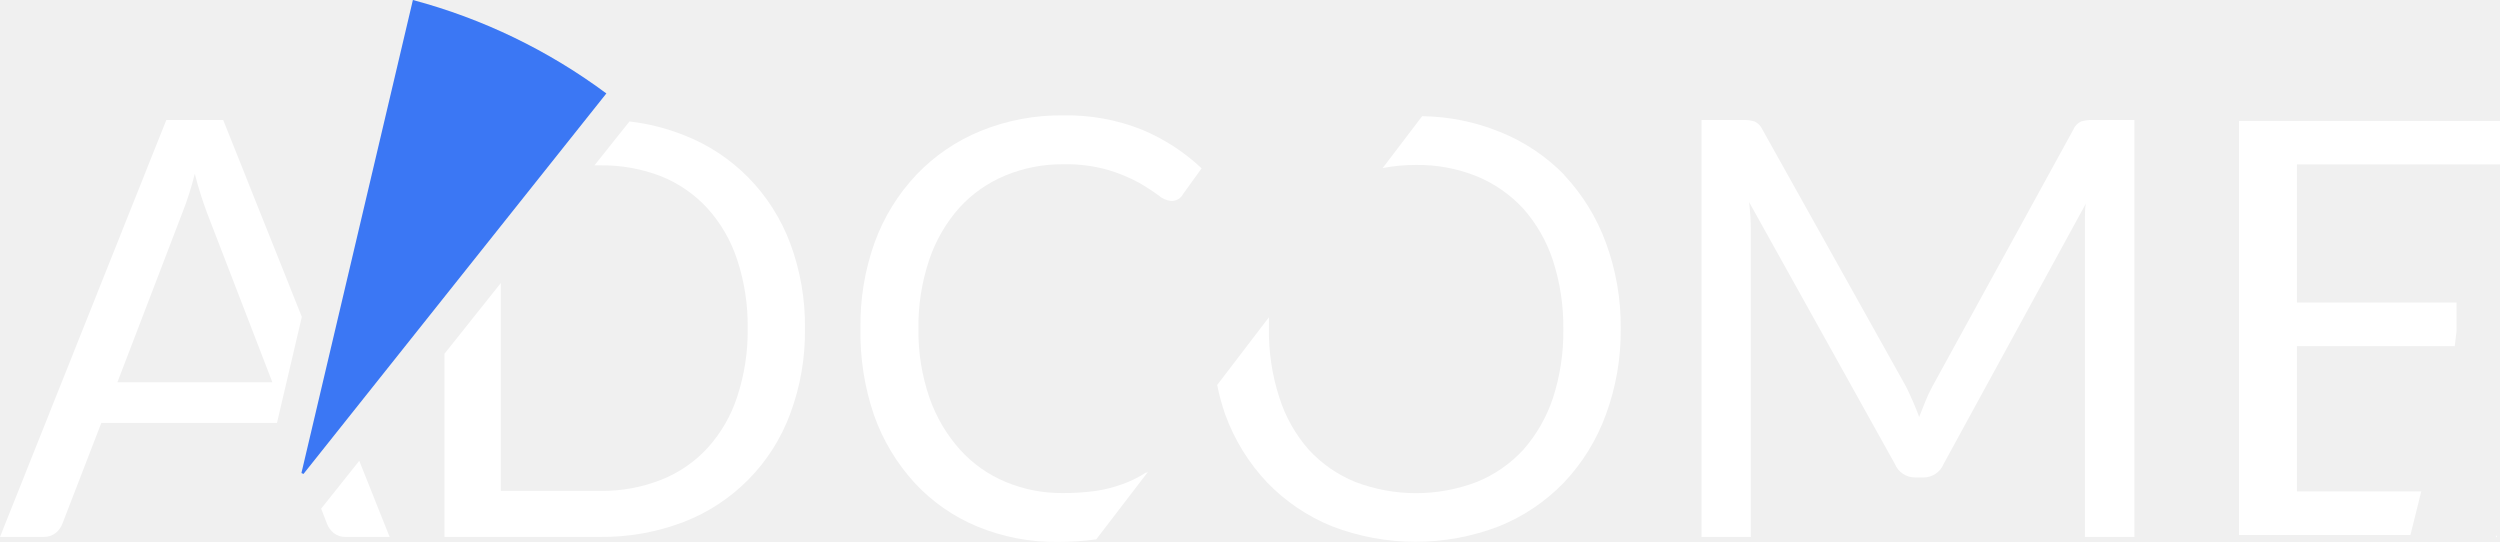
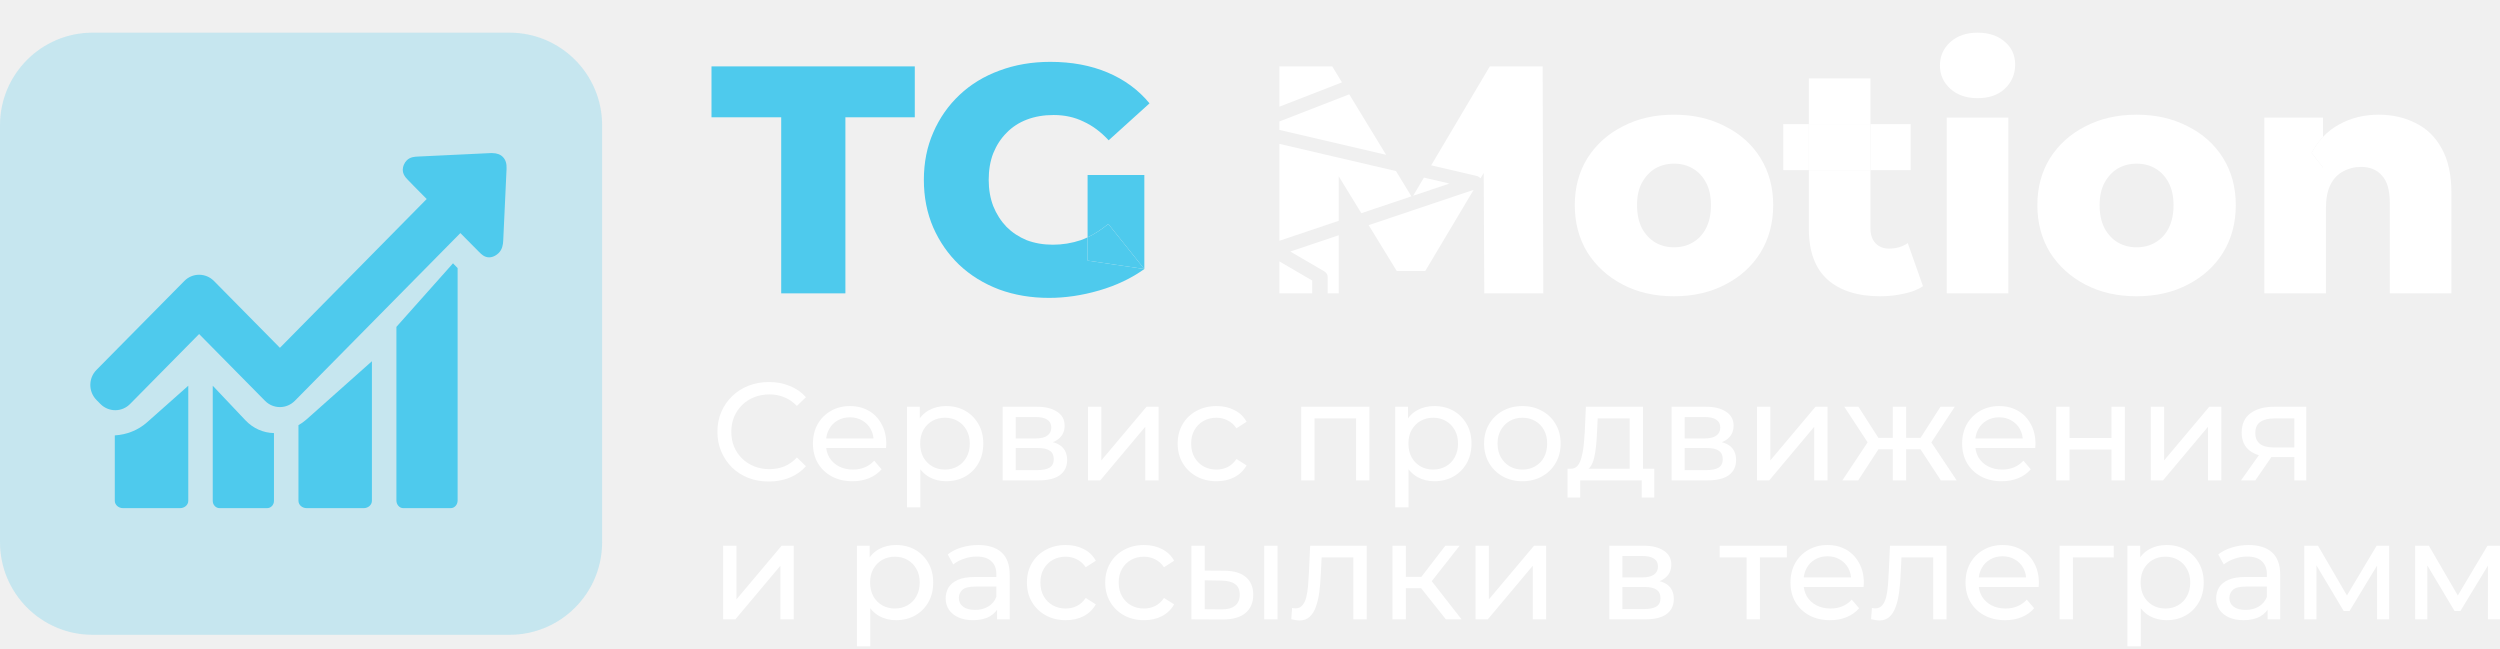
- <svg xmlns="http://www.w3.org/2000/svg" width="180" height="39" viewBox="0 0 180 39" fill="none">
-   <g clip-path="url(#clip0_190_1443)">
-     <path d="M153.677 8.638V38.659H150.117V16.604C150.117 16.312 150.117 16 150.117 15.629C150.117 15.259 150.117 14.956 150.185 14.654L139.942 33.403C139.823 33.695 139.619 33.944 139.357 34.117C139.095 34.291 138.787 34.382 138.473 34.378H137.889C137.577 34.38 137.271 34.288 137.011 34.115C136.751 33.941 136.548 33.693 136.43 33.403L125.934 14.547C126.016 15.23 126.059 15.916 126.06 16.604V38.659H122.51V8.638H125.496C125.779 8.629 126.061 8.665 126.333 8.746C126.583 8.869 126.782 9.076 126.897 9.331L137.247 27.856C137.412 28.197 137.578 28.548 137.733 28.909C137.889 29.269 138.045 29.64 138.181 30.02C138.327 29.64 138.473 29.269 138.628 28.899C138.772 28.535 138.938 28.18 139.125 27.836L149.28 9.331C149.386 9.073 149.584 8.865 149.835 8.746C150.109 8.666 150.395 8.63 150.681 8.638H153.677Z" fill="white" />
-     <path d="M165.38 35.383V24.921H176.742L176.869 23.858V21.782H165.38V11.836H180.001V8.707H161.207V38.522H173.551L174.33 35.383H165.38Z" fill="white" />
-     <path d="M179.777 38.669V38.542L179.689 38.669H179.777Z" fill="white" />
-     <path d="M112.646 12.607C111.322 11.25 109.728 10.187 107.967 9.487C106.195 8.77 104.305 8.39 102.394 8.365L99.553 12.1C100.342 11.948 101.143 11.873 101.946 11.876C103.448 11.854 104.939 12.133 106.333 12.694C107.604 13.218 108.746 14.013 109.68 15.025C110.635 16.108 111.36 17.375 111.81 18.749C112.329 20.351 112.582 22.028 112.559 23.712C112.582 25.393 112.329 27.066 111.81 28.665C111.356 30.034 110.632 31.298 109.68 32.38C108.748 33.391 107.606 34.184 106.333 34.7C103.514 35.777 100.398 35.777 97.578 34.7C96.306 34.184 95.163 33.391 94.232 32.38C93.27 31.288 92.548 30.006 92.111 28.616C91.592 27.018 91.339 25.344 91.362 23.663C91.362 23.381 91.362 23.117 91.362 22.844L87.637 27.719C87.78 28.444 87.975 29.158 88.22 29.855C88.88 31.668 89.903 33.327 91.226 34.73C92.545 36.099 94.136 37.175 95.895 37.889C99.771 39.384 104.063 39.384 107.938 37.889C109.702 37.177 111.297 36.101 112.617 34.73C113.941 33.327 114.963 31.668 115.623 29.855C116.353 27.873 116.715 25.775 116.693 23.663C116.715 21.551 116.353 19.453 115.623 17.472C114.959 15.661 113.937 14.002 112.617 12.597" fill="white" />
-     <path d="M82.548 33.998C82.019 34.346 81.451 34.631 80.855 34.846C80.225 35.078 79.573 35.245 78.91 35.344C78.11 35.455 77.304 35.507 76.497 35.5C75.096 35.513 73.706 35.241 72.412 34.7C71.162 34.183 70.042 33.394 69.133 32.389C68.162 31.31 67.415 30.047 66.935 28.675C66.375 27.064 66.102 25.368 66.128 23.663C66.104 21.977 66.367 20.298 66.906 18.701C67.368 17.323 68.103 16.053 69.065 14.966C69.986 13.954 71.119 13.158 72.382 12.636C73.703 12.091 75.118 11.815 76.546 11.827C77.64 11.802 78.732 11.94 79.785 12.236C80.547 12.463 81.284 12.767 81.984 13.143C82.473 13.423 82.947 13.729 83.404 14.059C83.658 14.289 83.978 14.432 84.318 14.469C84.506 14.476 84.692 14.429 84.853 14.332C84.988 14.244 85.098 14.123 85.174 13.982L86.517 12.119C85.26 10.937 83.8 9.992 82.207 9.331C80.413 8.619 78.495 8.271 76.565 8.307C74.526 8.28 72.502 8.661 70.612 9.428C68.865 10.139 67.287 11.213 65.982 12.578C64.658 13.98 63.635 15.639 62.976 17.453C62.263 19.444 61.917 21.548 61.954 23.663C61.914 25.778 62.244 27.883 62.927 29.884C63.563 31.689 64.556 33.347 65.846 34.759C67.101 36.117 68.634 37.188 70.34 37.898C72.189 38.665 74.175 39.047 76.176 39.02C77.097 39.02 78.017 38.958 78.929 38.834L82.665 33.959L82.519 34.057" fill="white" />
-     <path opacity="0.99" d="M43.658 6.728C39.48 3.625 34.753 1.342 29.728 0L21.703 34.057L21.849 34.125L43.658 6.728Z" fill="#3976F4" />
-     <path d="M56.897 17.521C56.233 15.748 55.206 14.133 53.881 12.782C52.56 11.441 50.968 10.397 49.212 9.721C47.963 9.227 46.655 8.9 45.321 8.746L42.802 11.905H43.21C44.713 11.884 46.205 12.152 47.607 12.695C48.877 13.206 50.017 13.995 50.944 15.005C51.903 16.071 52.629 17.326 53.074 18.691C53.602 20.284 53.858 21.955 53.833 23.634C53.858 25.313 53.602 26.984 53.074 28.577C52.632 29.94 51.905 31.193 50.944 32.253C50.019 33.261 48.878 34.044 47.607 34.544C46.207 35.095 44.714 35.366 43.21 35.344H36.06V20.378L32.004 25.467V38.659H43.181C45.241 38.683 47.287 38.32 49.212 37.586C50.973 36.909 52.57 35.863 53.895 34.518C55.22 33.173 56.244 31.56 56.897 29.786C57.628 27.826 57.987 25.746 57.957 23.654C57.985 21.561 57.626 19.482 56.897 17.521Z" fill="white" />
-     <path d="M21.732 22.815L16.07 8.638H11.975L0 38.659H3.132C3.453 38.669 3.766 38.565 4.018 38.366C4.233 38.192 4.398 37.963 4.494 37.703L7.296 30.449H19.942L21.732 22.815ZM13.123 15.337C13.487 14.415 13.789 13.471 14.027 12.509C14.163 13.055 14.309 13.562 14.465 14.05C14.621 14.537 14.767 14.947 14.903 15.317L19.611 27.524H8.453L13.123 15.337Z" fill="white" />
-     <path d="M23.123 36.621L23.541 37.703C23.642 37.971 23.814 38.207 24.037 38.386C24.288 38.578 24.598 38.675 24.913 38.659H28.055L25.866 33.179L23.123 36.621Z" fill="white" />
-   </g>
-   <defs>
-     <clipPath id="clip0_190_1443">
-       <rect width="180" height="39" fill="white" />
-     </clipPath>
-   </defs>
+ <svg xmlns="http://www.w3.org/2000/svg" width="162" height="42" viewBox="0 0 162 42" fill="none">
+   <rect y="2.117" width="39.018" height="39.018" rx="6" fill="#4ECAED" fill-opacity="0.26" />
+   <path d="M7.439 28.214V32.455C7.439 32.713 7.676 32.928 7.972 32.928H11.667C11.957 32.928 12.2 32.719 12.2 32.455V24.995L9.517 27.376C8.947 27.876 8.221 28.166 7.439 28.214Z" fill="#4ECAED" />
+   <path d="M13.786 24.995V32.459C13.786 32.715 13.983 32.928 14.23 32.928H17.309C17.551 32.928 17.753 32.72 17.753 32.459V28.064C17.052 28.049 16.395 27.755 15.901 27.232L13.786 24.995Z" fill="#4ECAED" />
+   <path d="M19.34 27.551V32.454C19.34 32.713 19.576 32.928 19.873 32.928H23.567C23.858 32.928 24.1 32.718 24.1 32.454V23.408L19.867 27.174C19.703 27.319 19.528 27.443 19.34 27.551Z" fill="#4ECAED" />
+   <path d="M29.356 17.061L25.687 21.182V32.429C25.687 32.701 25.884 32.928 26.131 32.928H29.209C29.452 32.928 29.654 32.707 29.654 32.429V17.372C29.553 17.276 29.477 17.191 29.422 17.134L29.356 17.061Z" fill="#4ECAED" />
+   <path d="M32.597 10.184C32.437 10.01 32.193 9.92 31.883 9.92C31.855 9.92 31.822 9.92 31.794 9.92C30.22 9.993 28.652 10.072 27.078 10.145C26.867 10.156 26.579 10.168 26.352 10.398C26.28 10.471 26.224 10.555 26.18 10.656C25.947 11.167 26.274 11.498 26.429 11.655L26.823 12.06C27.094 12.341 27.372 12.621 27.649 12.896L18.139 22.538L13.866 18.209C13.611 17.95 13.268 17.804 12.902 17.804C12.536 17.804 12.198 17.95 11.943 18.209L6.252 23.97C5.72 24.509 5.72 25.379 6.252 25.919L6.507 26.177C6.761 26.435 7.105 26.581 7.471 26.581C7.837 26.581 8.175 26.435 8.43 26.177L12.902 21.645L17.175 25.975C17.43 26.233 17.773 26.379 18.139 26.379C18.505 26.379 18.843 26.233 19.103 25.975L29.832 15.103L31.046 16.328C31.19 16.474 31.389 16.676 31.694 16.676C31.822 16.676 31.949 16.642 32.082 16.569C32.171 16.518 32.248 16.462 32.315 16.395C32.553 16.153 32.597 15.845 32.608 15.603C32.653 14.57 32.703 13.537 32.753 12.498L32.825 10.942C32.841 10.617 32.769 10.364 32.597 10.184Z" fill="#4ECAED" />
+   <path d="M50.622 19.009V7.6H46.105V4.302H59.278V7.6H54.782V19.009H50.622Z" fill="#4ECAED" />
+   <path d="M108.475 19.198C107.228 19.198 106.122 18.946 105.155 18.441C104.189 17.937 103.425 17.244 102.865 16.361C102.319 15.465 102.046 14.443 102.046 13.294C102.046 12.146 102.319 11.13 102.865 10.248C103.425 9.365 104.189 8.679 105.155 8.189C106.122 7.684 107.228 7.432 108.475 7.432C109.721 7.432 110.828 7.684 111.794 8.189C112.775 8.679 113.538 9.365 114.084 10.248C114.63 11.13 114.903 12.146 114.903 13.294C114.903 14.443 114.63 15.465 114.084 16.361C113.538 17.244 112.775 17.937 111.794 18.441C110.828 18.946 109.721 19.198 108.475 19.198ZM108.475 16.025C108.937 16.025 109.343 15.92 109.693 15.71C110.057 15.5 110.344 15.192 110.555 14.786C110.765 14.366 110.87 13.868 110.87 13.294C110.87 12.72 110.765 12.236 110.555 11.844C110.344 11.438 110.057 11.13 109.693 10.92C109.343 10.71 108.937 10.605 108.475 10.605C108.026 10.605 107.62 10.71 107.256 10.92C106.906 11.13 106.619 11.438 106.395 11.844C106.185 12.236 106.08 12.72 106.08 13.294C106.08 13.868 106.185 14.366 106.395 14.786C106.619 15.192 106.906 15.5 107.256 15.71C107.62 15.92 108.026 16.025 108.475 16.025Z" fill="white" />
+   <path d="M126.149 19.009V7.621H130.141V19.009H126.149ZM128.145 6.361C127.417 6.361 126.829 6.158 126.381 5.752C125.932 5.345 125.708 4.841 125.708 4.239C125.708 3.637 125.932 3.132 126.381 2.726C126.829 2.32 127.417 2.117 128.145 2.117C128.874 2.117 129.462 2.313 129.91 2.705C130.358 3.083 130.582 3.574 130.582 4.176C130.582 4.806 130.358 5.331 129.91 5.752C129.476 6.158 128.888 6.361 128.145 6.361Z" fill="white" />
+   <path d="M138.45 19.198C137.203 19.198 136.097 18.946 135.131 18.441C134.164 17.937 133.401 17.244 132.841 16.361C132.294 15.465 132.021 14.443 132.021 13.294C132.021 12.146 132.294 11.13 132.841 10.248C133.401 9.365 134.164 8.679 135.131 8.189C136.097 7.684 137.203 7.432 138.45 7.432C139.697 7.432 140.803 7.684 141.77 8.189C142.75 8.679 143.513 9.365 144.06 10.248C144.606 11.13 144.879 12.146 144.879 13.294C144.879 14.443 144.606 15.465 144.06 16.361C143.513 17.244 142.75 17.937 141.77 18.441C140.803 18.946 139.697 19.198 138.45 19.198ZM138.45 16.025C138.912 16.025 139.318 15.92 139.669 15.71C140.033 15.5 140.32 15.192 140.53 14.786C140.74 14.366 140.845 13.868 140.845 13.294C140.845 12.72 140.74 12.236 140.53 11.844C140.32 11.438 140.033 11.13 139.669 10.92C139.318 10.71 138.912 10.605 138.45 10.605C138.002 10.605 137.596 10.71 137.231 10.92C136.881 11.13 136.594 11.438 136.37 11.844C136.16 12.236 136.055 12.72 136.055 13.294C136.055 13.868 136.16 14.366 136.37 14.786C136.594 15.192 136.881 15.5 137.231 15.71C137.596 15.92 138.002 16.025 138.45 16.025Z" fill="white" />
+   <path fill-rule="evenodd" clip-rule="evenodd" d="M86.749 19.009H86.033V17.946C86.033 17.799 85.95 17.663 85.81 17.581L83.613 16.3L86.749 15.245V19.009ZM82.904 15.601L86.749 14.307V11.424L88.214 13.814L91.458 12.722L90.462 11.087L86.749 10.22L86.325 10.122L82.904 9.323V15.601ZM87.431 6.112L89.819 10.031L82.904 8.417V7.872L87.431 6.112ZM91.574 12.683L93.919 11.894L92.269 11.509L91.574 12.683ZM88.69 14.591L90.88 13.854L91.932 13.5L95.491 12.303L92.358 17.559H90.509L88.69 14.591ZM82.904 19.009V16.939L85.032 18.18V19.009H82.904ZM96.145 11.206L95.937 11.555C95.871 11.478 95.777 11.421 95.666 11.395L92.741 10.713L96.539 4.302H99.964L100.006 19.009H96.182L96.145 11.206ZM86.959 5.337L82.904 6.913V4.302H86.329L86.959 5.337Z" fill="white" />
+   <path fill-rule="evenodd" clip-rule="evenodd" d="M64.74 18.756C65.735 19.121 66.813 19.303 67.976 19.303C69.04 19.303 70.126 19.142 71.232 18.82C72.339 18.497 73.312 18.035 74.153 17.433V11.34H70.476V15.38C70.328 15.45 70.181 15.511 70.035 15.563C69.446 15.759 68.844 15.857 68.228 15.857C67.612 15.857 67.044 15.759 66.526 15.563C66.022 15.353 65.588 15.066 65.223 14.702C64.859 14.323 64.572 13.875 64.362 13.357C64.166 12.839 64.068 12.271 64.068 11.655C64.068 11.011 64.166 10.437 64.362 9.932C64.572 9.414 64.859 8.973 65.223 8.609C65.588 8.231 66.029 7.944 66.547 7.747C67.065 7.551 67.639 7.453 68.27 7.453C68.984 7.453 69.628 7.593 70.203 7.874C70.791 8.14 71.337 8.546 71.841 9.092L74.489 6.697C73.774 5.829 72.871 5.163 71.778 4.701C70.686 4.239 69.446 4.008 68.06 4.008C66.869 4.008 65.77 4.197 64.761 4.575C63.767 4.939 62.905 5.464 62.177 6.151C61.449 6.837 60.882 7.649 60.475 8.588C60.069 9.512 59.866 10.535 59.866 11.655C59.866 12.776 60.069 13.805 60.475 14.744C60.882 15.668 61.442 16.473 62.156 17.16C62.884 17.846 63.746 18.378 64.74 18.756ZM70.476 16.887V15.38C70.92 15.17 71.368 14.881 71.82 14.513L74.153 17.433L70.476 16.887Z" fill="#4ECAED" />
+   <path d="M74.153 17.433L71.82 14.513C71.368 14.881 70.92 15.17 70.476 15.38V16.887L74.153 17.433Z" fill="#4ECAED" />
+   <path fill-rule="evenodd" clip-rule="evenodd" d="M118.433 18.126C119.246 18.84 120.38 19.198 121.837 19.198C122.369 19.198 122.88 19.142 123.371 19.03C123.861 18.932 124.274 18.77 124.61 18.546L123.623 15.752C123.287 15.99 122.88 16.109 122.404 16.109C122.054 16.109 121.767 15.997 121.543 15.773C121.319 15.535 121.207 15.213 121.207 14.807V11.025H123.812V8.042H121.207V5.079H117.215V8.042H115.555V11.025H117.215V14.849C117.215 16.305 117.621 17.398 118.433 18.126ZM117.215 11.025H121.207V8.042H117.215V11.025Z" fill="white" />
+   <path d="M117.215 11.025H121.207V8.042H117.215V11.025Z" fill="white" />
+   <path fill-rule="evenodd" clip-rule="evenodd" d="M156.54 7.979C155.825 7.614 155.027 7.432 154.144 7.432C153.192 7.432 152.338 7.642 151.581 8.063C151.187 8.274 150.837 8.543 150.531 8.868V7.621H146.728V19.009H150.72V13.504C150.72 12.874 150.818 12.363 151.014 11.97C151.21 11.578 151.483 11.291 151.833 11.109C152.184 10.913 152.569 10.815 152.989 10.815C153.577 10.815 154.032 11.004 154.355 11.382C154.691 11.746 154.859 12.335 154.859 13.147V19.009H158.851V12.496C158.851 11.319 158.64 10.36 158.22 9.617C157.814 8.875 157.254 8.329 156.54 7.979ZM150.531 10.857V8.868C150.506 8.894 150.482 8.921 150.458 8.948C150.206 9.229 149.985 9.55 149.795 9.911L150.531 10.857Z" fill="white" />
+   <path d="M149.795 9.911L150.531 10.857V8.868C150.506 8.894 150.482 8.921 150.458 8.948C150.206 9.229 149.985 9.55 149.795 9.911Z" fill="white" />
+   <path d="M49.821 31.202C49.34 31.202 48.896 31.124 48.488 30.968C48.086 30.806 47.735 30.581 47.434 30.293C47.14 29.999 46.909 29.657 46.741 29.266C46.573 28.876 46.489 28.447 46.489 27.979C46.489 27.511 46.573 27.081 46.741 26.691C46.909 26.301 47.143 25.962 47.443 25.674C47.744 25.38 48.095 25.155 48.497 24.998C48.905 24.836 49.349 24.755 49.83 24.755C50.316 24.755 50.763 24.839 51.171 25.008C51.585 25.17 51.937 25.413 52.225 25.737L51.639 26.304C51.399 26.052 51.129 25.866 50.829 25.746C50.529 25.62 50.208 25.557 49.865 25.557C49.511 25.557 49.181 25.617 48.875 25.737C48.575 25.857 48.314 26.025 48.092 26.241C47.87 26.457 47.696 26.715 47.569 27.015C47.449 27.309 47.389 27.631 47.389 27.979C47.389 28.327 47.449 28.651 47.569 28.951C47.696 29.245 47.87 29.5 48.092 29.717C48.314 29.933 48.575 30.101 48.875 30.221C49.181 30.341 49.511 30.401 49.865 30.401C50.208 30.401 50.529 30.341 50.829 30.221C51.129 30.095 51.399 29.903 51.639 29.645L52.225 30.212C51.937 30.536 51.585 30.782 51.171 30.95C50.763 31.118 50.313 31.202 49.821 31.202Z" fill="white" />
+   <path d="M55.244 31.184C54.733 31.184 54.283 31.079 53.893 30.869C53.509 30.659 53.209 30.371 52.993 30.005C52.783 29.639 52.678 29.218 52.678 28.744C52.678 28.27 52.78 27.85 52.984 27.484C53.194 27.117 53.479 26.832 53.839 26.628C54.205 26.418 54.617 26.313 55.073 26.313C55.535 26.313 55.943 26.415 56.297 26.619C56.651 26.823 56.928 27.111 57.126 27.484C57.33 27.85 57.432 28.279 57.432 28.771C57.432 28.807 57.429 28.849 57.423 28.897C57.423 28.945 57.42 28.99 57.414 29.032H53.353V28.411H56.964L56.612 28.627C56.618 28.321 56.555 28.048 56.423 27.808C56.291 27.568 56.108 27.382 55.874 27.25C55.646 27.111 55.379 27.042 55.073 27.042C54.773 27.042 54.505 27.111 54.271 27.25C54.037 27.382 53.854 27.571 53.722 27.817C53.59 28.057 53.524 28.333 53.524 28.645V28.789C53.524 29.107 53.596 29.392 53.74 29.645C53.89 29.891 54.097 30.083 54.361 30.221C54.626 30.359 54.929 30.428 55.271 30.428C55.553 30.428 55.808 30.38 56.036 30.284C56.27 30.188 56.474 30.044 56.648 29.852L57.126 30.41C56.91 30.662 56.639 30.854 56.315 30.986C55.997 31.118 55.64 31.184 55.244 31.184Z" fill="white" />
+   <path d="M61.303 31.184C60.907 31.184 60.544 31.094 60.213 30.914C59.889 30.728 59.628 30.455 59.43 30.095C59.238 29.735 59.142 29.284 59.142 28.744C59.142 28.204 59.235 27.754 59.421 27.394C59.613 27.033 59.871 26.763 60.195 26.583C60.526 26.403 60.895 26.313 61.303 26.313C61.771 26.313 62.185 26.415 62.545 26.619C62.906 26.823 63.191 27.108 63.401 27.475C63.611 27.835 63.716 28.258 63.716 28.744C63.716 29.23 63.611 29.657 63.401 30.023C63.191 30.389 62.906 30.674 62.545 30.878C62.185 31.082 61.771 31.184 61.303 31.184ZM58.773 32.877V26.358H59.601V27.646L59.547 28.753L59.637 29.861V32.877H58.773ZM61.231 30.428C61.537 30.428 61.81 30.359 62.05 30.221C62.296 30.083 62.488 29.888 62.627 29.636C62.77 29.378 62.843 29.08 62.843 28.744C62.843 28.402 62.77 28.108 62.627 27.862C62.488 27.61 62.296 27.415 62.05 27.276C61.81 27.138 61.537 27.069 61.231 27.069C60.931 27.069 60.658 27.138 60.411 27.276C60.171 27.415 59.979 27.61 59.835 27.862C59.697 28.108 59.628 28.402 59.628 28.744C59.628 29.08 59.697 29.378 59.835 29.636C59.979 29.888 60.171 30.083 60.411 30.221C60.658 30.359 60.931 30.428 61.231 30.428Z" fill="white" />
+   <path d="M64.972 31.13V26.358H67.187C67.745 26.358 68.183 26.466 68.501 26.682C68.826 26.892 68.988 27.192 68.988 27.583C68.988 27.973 68.835 28.276 68.528 28.492C68.228 28.702 67.829 28.807 67.331 28.807L67.466 28.573C68.036 28.573 68.459 28.678 68.736 28.888C69.012 29.098 69.15 29.407 69.15 29.816C69.15 30.23 68.994 30.554 68.681 30.788C68.375 31.016 67.904 31.13 67.268 31.13H64.972ZM65.818 30.464H67.205C67.565 30.464 67.835 30.41 68.015 30.302C68.195 30.188 68.285 30.008 68.285 29.762C68.285 29.509 68.201 29.326 68.033 29.212C67.871 29.092 67.613 29.032 67.259 29.032H65.818V30.464ZM65.818 28.411H67.115C67.445 28.411 67.694 28.351 67.862 28.231C68.036 28.105 68.123 27.931 68.123 27.709C68.123 27.481 68.036 27.309 67.862 27.195C67.694 27.081 67.445 27.024 67.115 27.024H65.818V28.411Z" fill="white" />
+   <path d="M70.503 31.13V26.358H71.367V29.834L74.293 26.358H75.077V31.13H74.212V27.655L71.295 31.13H70.503Z" fill="white" />
+   <path d="M78.834 31.184C78.348 31.184 77.913 31.079 77.529 30.869C77.151 30.659 76.853 30.371 76.637 30.005C76.421 29.639 76.313 29.218 76.313 28.744C76.313 28.27 76.421 27.85 76.637 27.484C76.853 27.117 77.151 26.832 77.529 26.628C77.913 26.418 78.348 26.313 78.834 26.313C79.267 26.313 79.651 26.4 79.987 26.574C80.329 26.742 80.593 26.994 80.779 27.331L80.122 27.754C79.966 27.52 79.774 27.349 79.546 27.241C79.324 27.126 79.084 27.069 78.825 27.069C78.513 27.069 78.234 27.138 77.988 27.276C77.742 27.415 77.547 27.61 77.403 27.862C77.259 28.108 77.187 28.402 77.187 28.744C77.187 29.086 77.259 29.384 77.403 29.636C77.547 29.888 77.742 30.083 77.988 30.221C78.234 30.359 78.513 30.428 78.825 30.428C79.084 30.428 79.324 30.374 79.546 30.266C79.774 30.152 79.966 29.978 80.122 29.744L80.779 30.158C80.593 30.488 80.329 30.743 79.987 30.923C79.651 31.097 79.267 31.184 78.834 31.184Z" fill="white" />
+   <path d="M84.317 31.13V26.358H88.737V31.13H87.873V26.898L88.08 27.114H84.974L85.181 26.898V31.13H84.317Z" fill="white" />
+   <path d="M92.94 31.184C92.544 31.184 92.181 31.094 91.851 30.914C91.527 30.728 91.266 30.455 91.067 30.095C90.875 29.735 90.779 29.284 90.779 28.744C90.779 28.204 90.872 27.754 91.058 27.394C91.251 27.033 91.509 26.763 91.833 26.583C92.163 26.403 92.532 26.313 92.94 26.313C93.408 26.313 93.823 26.415 94.183 26.619C94.543 26.823 94.828 27.108 95.038 27.475C95.248 27.835 95.353 28.258 95.353 28.744C95.353 29.23 95.248 29.657 95.038 30.023C94.828 30.389 94.543 30.674 94.183 30.878C93.823 31.082 93.408 31.184 92.94 31.184ZM90.41 32.877V26.358H91.238V27.646L91.184 28.753L91.275 29.861V32.877H90.41ZM92.868 30.428C93.174 30.428 93.447 30.359 93.688 30.221C93.934 30.083 94.126 29.888 94.264 29.636C94.408 29.378 94.48 29.08 94.48 28.744C94.48 28.402 94.408 28.108 94.264 27.862C94.126 27.61 93.934 27.415 93.688 27.276C93.447 27.138 93.174 27.069 92.868 27.069C92.568 27.069 92.295 27.138 92.049 27.276C91.809 27.415 91.617 27.61 91.473 27.862C91.335 28.108 91.266 28.402 91.266 28.744C91.266 29.08 91.335 29.378 91.473 29.636C91.617 29.888 91.809 30.083 92.049 30.221C92.295 30.359 92.568 30.428 92.868 30.428Z" fill="white" />
+   <path d="M98.653 31.184C98.173 31.184 97.747 31.079 97.374 30.869C97.002 30.659 96.708 30.371 96.492 30.005C96.276 29.633 96.168 29.212 96.168 28.744C96.168 28.27 96.276 27.85 96.492 27.484C96.708 27.117 97.002 26.832 97.374 26.628C97.747 26.418 98.173 26.313 98.653 26.313C99.127 26.313 99.55 26.418 99.923 26.628C100.301 26.832 100.595 27.117 100.805 27.484C101.021 27.844 101.129 28.264 101.129 28.744C101.129 29.218 101.021 29.639 100.805 30.005C100.595 30.371 100.301 30.659 99.923 30.869C99.55 31.079 99.127 31.184 98.653 31.184ZM98.653 30.428C98.959 30.428 99.232 30.359 99.472 30.221C99.719 30.083 99.911 29.888 100.049 29.636C100.187 29.378 100.256 29.08 100.256 28.744C100.256 28.402 100.187 28.108 100.049 27.862C99.911 27.61 99.719 27.415 99.472 27.276C99.232 27.138 98.959 27.069 98.653 27.069C98.347 27.069 98.074 27.138 97.834 27.276C97.594 27.415 97.401 27.61 97.257 27.862C97.113 28.108 97.041 28.402 97.041 28.744C97.041 29.08 97.113 29.378 97.257 29.636C97.401 29.888 97.594 30.083 97.834 30.221C98.074 30.359 98.347 30.428 98.653 30.428Z" fill="white" />
+   <path d="M105.602 30.725V27.114H103.531L103.486 28.033C103.474 28.333 103.453 28.624 103.423 28.906C103.399 29.182 103.357 29.438 103.297 29.672C103.243 29.906 103.162 30.098 103.054 30.248C102.945 30.398 102.801 30.491 102.621 30.527L101.766 30.374C101.952 30.38 102.102 30.32 102.216 30.194C102.33 30.062 102.417 29.882 102.477 29.654C102.543 29.425 102.591 29.167 102.621 28.879C102.651 28.585 102.675 28.282 102.693 27.97L102.765 26.358H106.466V30.725H105.602ZM101.577 32.238V30.374H107.195V32.238H106.385V31.13H102.396V32.238H101.577Z" fill="white" />
+   <path d="M108.321 31.13V26.358H110.536C111.095 26.358 111.533 26.466 111.851 26.682C112.175 26.892 112.337 27.192 112.337 27.583C112.337 27.973 112.184 28.276 111.878 28.492C111.578 28.702 111.179 28.807 110.681 28.807L110.816 28.573C111.386 28.573 111.809 28.678 112.085 28.888C112.361 29.098 112.499 29.407 112.499 29.816C112.499 30.23 112.343 30.554 112.031 30.788C111.725 31.016 111.254 31.13 110.618 31.13H108.321ZM109.168 30.464H110.554C110.915 30.464 111.185 30.41 111.365 30.302C111.545 30.188 111.635 30.008 111.635 29.762C111.635 29.509 111.551 29.326 111.383 29.212C111.221 29.092 110.963 29.032 110.609 29.032H109.168V30.464ZM109.168 28.411H110.464C110.795 28.411 111.044 28.351 111.212 28.231C111.386 28.105 111.473 27.931 111.473 27.709C111.473 27.481 111.386 27.309 111.212 27.195C111.044 27.081 110.795 27.024 110.464 27.024H109.168V28.411Z" fill="white" />
+   <path d="M113.852 31.13V26.358H114.717V29.834L117.643 26.358H118.426V31.13H117.562V27.655L114.645 31.13H113.852Z" fill="white" />
+   <path d="M125.768 31.13L124.246 28.807L124.957 28.375L126.794 31.13H125.768ZM123.256 29.113V28.375H124.804V29.113H123.256ZM125.038 28.843L124.219 28.735L125.741 26.358H126.668L125.038 28.843ZM120.41 31.13H119.384L121.212 28.375L121.923 28.807L120.41 31.13ZM123.517 31.13H122.652V26.358H123.517V31.13ZM122.913 29.113H121.374V28.375H122.913V29.113ZM121.14 28.843L119.51 26.358H120.428L121.95 28.735L121.14 28.843Z" fill="white" />
+   <path d="M129.712 31.184C129.202 31.184 128.752 31.079 128.361 30.869C127.977 30.659 127.677 30.371 127.461 30.005C127.251 29.639 127.146 29.218 127.146 28.744C127.146 28.27 127.248 27.85 127.452 27.484C127.662 27.117 127.947 26.832 128.307 26.628C128.674 26.418 129.085 26.313 129.541 26.313C130.003 26.313 130.411 26.415 130.765 26.619C131.12 26.823 131.396 27.111 131.594 27.484C131.798 27.85 131.9 28.279 131.9 28.771C131.9 28.807 131.897 28.849 131.891 28.897C131.891 28.945 131.888 28.99 131.882 29.032H127.821V28.411H131.432L131.081 28.627C131.087 28.321 131.024 28.048 130.892 27.808C130.759 27.568 130.576 27.382 130.342 27.25C130.114 27.111 129.847 27.042 129.541 27.042C129.241 27.042 128.974 27.111 128.74 27.25C128.505 27.382 128.322 27.571 128.19 27.817C128.058 28.057 127.992 28.333 127.992 28.645V28.789C127.992 29.107 128.064 29.392 128.208 29.645C128.358 29.891 128.565 30.083 128.83 30.221C129.094 30.359 129.397 30.428 129.739 30.428C130.021 30.428 130.276 30.38 130.504 30.284C130.738 30.188 130.943 30.044 131.117 29.852L131.594 30.41C131.378 30.662 131.108 30.854 130.783 30.986C130.465 31.118 130.108 31.184 129.712 31.184Z" fill="white" />
+   <path d="M133.241 31.13V26.358H134.105V28.384H136.825V26.358H137.689V31.13H136.825V29.131H134.105V31.13H133.241Z" fill="white" />
+   <path d="M139.37 31.13V26.358H140.234V29.834L143.16 26.358H143.944V31.13H143.079V27.655L140.162 31.13H139.37Z" fill="white" />
+   <path d="M148.674 31.13V29.456L148.809 29.618H147.287C146.651 29.618 146.153 29.483 145.793 29.212C145.438 28.942 145.261 28.549 145.261 28.033C145.261 27.481 145.45 27.063 145.829 26.781C146.213 26.499 146.723 26.358 147.359 26.358H149.448V31.13H148.674ZM145.216 31.13L146.513 29.302H147.404L146.144 31.13H145.216ZM148.674 29.185V26.871L148.809 27.114H147.386C146.99 27.114 146.684 27.189 146.468 27.34C146.252 27.484 146.144 27.724 146.144 28.06C146.144 28.684 146.546 28.996 147.35 28.996H148.809L148.674 29.185Z" fill="white" />
+   <path d="M46.858 40.134V35.362H47.723V38.838L50.649 35.362H51.432V40.134H50.568V36.659L47.651 40.134H46.858Z" fill="white" />
+   <path d="M58.058 40.188C57.662 40.188 57.299 40.098 56.969 39.918C56.645 39.732 56.383 39.459 56.185 39.099C55.993 38.739 55.897 38.288 55.897 37.748C55.897 37.208 55.99 36.758 56.176 36.398C56.368 36.038 56.627 35.767 56.951 35.587C57.281 35.407 57.65 35.317 58.058 35.317C58.526 35.317 58.941 35.419 59.301 35.623C59.661 35.827 59.946 36.112 60.156 36.479C60.366 36.839 60.471 37.262 60.471 37.748C60.471 38.234 60.366 38.661 60.156 39.027C59.946 39.393 59.661 39.678 59.301 39.882C58.941 40.086 58.526 40.188 58.058 40.188ZM55.528 41.881V35.362H56.356V36.65L56.303 37.757L56.392 38.865V41.881H55.528ZM57.986 39.432C58.292 39.432 58.566 39.363 58.806 39.225C59.052 39.087 59.244 38.892 59.382 38.64C59.526 38.382 59.598 38.084 59.598 37.748C59.598 37.406 59.526 37.112 59.382 36.866C59.244 36.614 59.052 36.419 58.806 36.281C58.566 36.142 58.292 36.074 57.986 36.074C57.686 36.074 57.413 36.142 57.167 36.281C56.927 36.419 56.735 36.614 56.591 36.866C56.453 37.112 56.383 37.406 56.383 37.748C56.383 38.084 56.453 38.382 56.591 38.64C56.735 38.892 56.927 39.087 57.167 39.225C57.413 39.363 57.686 39.432 57.986 39.432Z" fill="white" />
+   <path d="M64.61 40.134V39.126L64.564 38.937V37.217C64.564 36.851 64.457 36.569 64.24 36.371C64.03 36.166 63.712 36.065 63.286 36.065C63.004 36.065 62.728 36.112 62.458 36.209C62.188 36.299 61.959 36.422 61.773 36.578L61.413 35.929C61.659 35.731 61.953 35.581 62.295 35.479C62.644 35.371 63.007 35.317 63.385 35.317C64.039 35.317 64.543 35.476 64.898 35.794C65.252 36.112 65.429 36.599 65.429 37.253V40.134H64.61ZM63.043 40.188C62.689 40.188 62.377 40.128 62.106 40.008C61.842 39.888 61.638 39.723 61.494 39.513C61.35 39.297 61.278 39.054 61.278 38.784C61.278 38.526 61.338 38.291 61.458 38.081C61.584 37.871 61.785 37.703 62.061 37.577C62.343 37.451 62.722 37.388 63.196 37.388H64.709V38.009H63.232C62.8 38.009 62.509 38.081 62.358 38.225C62.209 38.37 62.133 38.544 62.133 38.748C62.133 38.982 62.227 39.171 62.413 39.315C62.599 39.453 62.857 39.522 63.187 39.522C63.511 39.522 63.793 39.45 64.033 39.306C64.279 39.162 64.457 38.952 64.564 38.676L64.736 39.27C64.622 39.552 64.421 39.777 64.132 39.945C63.844 40.107 63.481 40.188 63.043 40.188Z" fill="white" />
+   <path d="M69.065 40.188C68.579 40.188 68.144 40.083 67.76 39.873C67.382 39.663 67.085 39.375 66.868 39.009C66.652 38.643 66.544 38.222 66.544 37.748C66.544 37.274 66.652 36.854 66.868 36.488C67.085 36.121 67.382 35.836 67.76 35.632C68.144 35.422 68.579 35.317 69.065 35.317C69.498 35.317 69.882 35.404 70.218 35.578C70.56 35.746 70.824 35.998 71.01 36.335L70.353 36.758C70.197 36.524 70.005 36.353 69.777 36.245C69.555 36.13 69.314 36.074 69.056 36.074C68.744 36.074 68.465 36.142 68.219 36.281C67.973 36.419 67.778 36.614 67.634 36.866C67.49 37.112 67.418 37.406 67.418 37.748C67.418 38.09 67.49 38.388 67.634 38.64C67.778 38.892 67.973 39.087 68.219 39.225C68.465 39.363 68.744 39.432 69.056 39.432C69.314 39.432 69.555 39.378 69.777 39.27C70.005 39.156 70.197 38.982 70.353 38.748L71.01 39.162C70.824 39.492 70.56 39.747 70.218 39.927C69.882 40.101 69.498 40.188 69.065 40.188Z" fill="white" />
+   <path d="M74.139 40.188C73.653 40.188 73.218 40.083 72.833 39.873C72.455 39.663 72.158 39.375 71.942 39.009C71.726 38.643 71.618 38.222 71.618 37.748C71.618 37.274 71.726 36.854 71.942 36.488C72.158 36.121 72.455 35.836 72.833 35.632C73.218 35.422 73.653 35.317 74.139 35.317C74.571 35.317 74.955 35.404 75.291 35.578C75.634 35.746 75.898 35.998 76.084 36.335L75.427 36.758C75.27 36.524 75.078 36.353 74.85 36.245C74.628 36.13 74.388 36.074 74.13 36.074C73.818 36.074 73.539 36.142 73.293 36.281C73.046 36.419 72.851 36.614 72.707 36.866C72.563 37.112 72.491 37.406 72.491 37.748C72.491 38.09 72.563 38.388 72.707 38.64C72.851 38.892 73.046 39.087 73.293 39.225C73.539 39.363 73.818 39.432 74.13 39.432C74.388 39.432 74.628 39.378 74.85 39.27C75.078 39.156 75.27 38.982 75.427 38.748L76.084 39.162C75.898 39.492 75.634 39.747 75.291 39.927C74.955 40.101 74.571 40.188 74.139 40.188Z" fill="white" />
+   <path d="M81.921 40.134V35.362H82.785V40.134H81.921ZM79.355 36.983C79.961 36.989 80.42 37.127 80.733 37.397C81.051 37.667 81.21 38.048 81.21 38.541C81.21 39.057 81.036 39.456 80.688 39.738C80.345 40.014 79.853 40.149 79.211 40.143L77.203 40.134V35.362H78.067V36.974L79.355 36.983ZM79.148 39.486C79.532 39.492 79.826 39.414 80.03 39.252C80.234 39.09 80.336 38.85 80.336 38.532C80.336 38.219 80.234 37.991 80.03 37.847C79.832 37.703 79.538 37.628 79.148 37.622L78.067 37.604V39.477L79.148 39.486Z" fill="white" />
+   <path d="M83.674 40.125L83.728 39.396C83.77 39.402 83.809 39.408 83.845 39.414C83.881 39.42 83.914 39.423 83.944 39.423C84.136 39.423 84.286 39.357 84.394 39.225C84.508 39.093 84.592 38.919 84.646 38.703C84.7 38.481 84.739 38.231 84.763 37.955C84.787 37.679 84.805 37.403 84.817 37.127L84.898 35.362H88.563V40.134H87.698V35.866L87.906 36.118H85.456L85.654 35.857L85.591 37.181C85.573 37.601 85.54 37.994 85.492 38.361C85.444 38.727 85.369 39.048 85.267 39.324C85.171 39.6 85.036 39.816 84.862 39.972C84.694 40.128 84.475 40.206 84.205 40.206C84.127 40.206 84.043 40.197 83.953 40.179C83.869 40.167 83.776 40.149 83.674 40.125Z" fill="white" />
+   <path d="M93.692 40.134L91.846 37.811L92.557 37.379L94.709 40.134H93.692ZM90.234 40.134V35.362H91.099V40.134H90.234ZM90.838 38.117V37.379H92.413V38.117H90.838ZM92.629 37.847L91.828 37.739L93.656 35.362H94.583L92.629 37.847Z" fill="white" />
+   <path d="M95.616 40.134V35.362H96.48V38.838L99.406 35.362H100.19V40.134H99.325V36.659L96.408 40.134H95.616Z" fill="white" />
+   <path d="M104.285 40.134V35.362H106.5C107.059 35.362 107.497 35.47 107.815 35.686C108.139 35.896 108.301 36.197 108.301 36.587C108.301 36.977 108.148 37.28 107.842 37.496C107.542 37.706 107.143 37.811 106.645 37.811L106.78 37.577C107.35 37.577 107.773 37.682 108.049 37.892C108.325 38.102 108.463 38.411 108.463 38.82C108.463 39.234 108.307 39.558 107.995 39.792C107.689 40.02 107.218 40.134 106.582 40.134H104.285ZM105.132 39.468H106.518C106.879 39.468 107.149 39.414 107.329 39.306C107.509 39.192 107.599 39.012 107.599 38.766C107.599 38.514 107.515 38.331 107.347 38.217C107.185 38.096 106.927 38.036 106.573 38.036H105.132V39.468ZM105.132 37.415H106.428C106.759 37.415 107.008 37.355 107.176 37.235C107.35 37.109 107.437 36.935 107.437 36.713C107.437 36.485 107.35 36.314 107.176 36.2C107.008 36.086 106.759 36.029 106.428 36.029H105.132V37.415Z" fill="white" />
+   <path d="M113.18 40.134V35.893L113.396 36.118H111.433V35.362H115.791V36.118H113.837L114.044 35.893V40.134H113.18Z" fill="white" />
+   <path d="M118.589 40.188C118.079 40.188 117.628 40.083 117.238 39.873C116.854 39.663 116.554 39.375 116.338 39.009C116.128 38.643 116.023 38.222 116.023 37.748C116.023 37.274 116.125 36.854 116.329 36.488C116.539 36.121 116.824 35.836 117.184 35.632C117.55 35.422 117.962 35.317 118.418 35.317C118.88 35.317 119.288 35.419 119.642 35.623C119.996 35.827 120.273 36.115 120.471 36.488C120.675 36.854 120.777 37.283 120.777 37.775C120.777 37.811 120.774 37.853 120.768 37.901C120.768 37.949 120.765 37.994 120.759 38.036H116.698V37.415H120.309L119.957 37.631C119.963 37.325 119.9 37.052 119.768 36.812C119.636 36.572 119.453 36.386 119.219 36.254C118.991 36.115 118.724 36.047 118.418 36.047C118.118 36.047 117.85 36.115 117.616 36.254C117.382 36.386 117.199 36.575 117.067 36.821C116.935 37.061 116.869 37.337 116.869 37.649V37.793C116.869 38.111 116.941 38.397 117.085 38.649C117.235 38.895 117.442 39.087 117.706 39.225C117.971 39.363 118.274 39.432 118.616 39.432C118.898 39.432 119.153 39.384 119.381 39.288C119.615 39.192 119.819 39.048 119.993 38.856L120.471 39.414C120.255 39.666 119.984 39.858 119.66 39.99C119.342 40.122 118.985 40.188 118.589 40.188Z" fill="white" />
+   <path d="M121.246 40.125L121.3 39.396C121.342 39.402 121.381 39.408 121.417 39.414C121.453 39.42 121.486 39.423 121.516 39.423C121.708 39.423 121.859 39.357 121.967 39.225C122.081 39.093 122.165 38.919 122.219 38.703C122.273 38.481 122.312 38.231 122.336 37.955C122.36 37.679 122.378 37.403 122.39 37.127L122.471 35.362H126.135V40.134H125.271V35.866L125.478 36.118H123.029L123.227 35.857L123.164 37.181C123.146 37.601 123.113 37.994 123.065 38.361C123.017 38.727 122.942 39.048 122.84 39.324C122.744 39.6 122.609 39.816 122.435 39.972C122.267 40.128 122.048 40.206 121.777 40.206C121.699 40.206 121.615 40.197 121.525 40.179C121.441 40.167 121.348 40.149 121.246 40.125Z" fill="white" />
+   <path d="M129.932 40.188C129.422 40.188 128.971 40.083 128.581 39.873C128.197 39.663 127.897 39.375 127.681 39.009C127.471 38.643 127.366 38.222 127.366 37.748C127.366 37.274 127.468 36.854 127.672 36.488C127.882 36.121 128.167 35.836 128.527 35.632C128.893 35.422 129.305 35.317 129.761 35.317C130.223 35.317 130.631 35.419 130.985 35.623C131.339 35.827 131.616 36.115 131.814 36.488C132.018 36.854 132.12 37.283 132.12 37.775C132.12 37.811 132.117 37.853 132.111 37.901C132.111 37.949 132.108 37.994 132.102 38.036H128.041V37.415H131.652L131.3 37.631C131.306 37.325 131.243 37.052 131.111 36.812C130.979 36.572 130.796 36.386 130.562 36.254C130.334 36.115 130.067 36.047 129.761 36.047C129.461 36.047 129.193 36.115 128.959 36.254C128.725 36.386 128.542 36.575 128.41 36.821C128.278 37.061 128.212 37.337 128.212 37.649V37.793C128.212 38.111 128.284 38.397 128.428 38.649C128.578 38.895 128.785 39.087 129.049 39.225C129.314 39.363 129.617 39.432 129.959 39.432C130.241 39.432 130.496 39.384 130.724 39.288C130.958 39.192 131.162 39.048 131.336 38.856L131.814 39.414C131.598 39.666 131.327 39.858 131.003 39.99C130.685 40.122 130.328 40.188 129.932 40.188Z" fill="white" />
+   <path d="M133.461 40.134V35.362H136.972V36.118H134.118L134.325 35.92V40.134H133.461Z" fill="white" />
+   <path d="M140.387 40.188C139.991 40.188 139.628 40.098 139.298 39.918C138.974 39.732 138.713 39.459 138.515 39.099C138.322 38.739 138.226 38.288 138.226 37.748C138.226 37.208 138.319 36.758 138.506 36.398C138.698 36.038 138.956 35.767 139.28 35.587C139.61 35.407 139.979 35.317 140.387 35.317C140.856 35.317 141.27 35.419 141.63 35.623C141.99 35.827 142.275 36.112 142.485 36.479C142.695 36.839 142.801 37.262 142.801 37.748C142.801 38.234 142.695 38.661 142.485 39.027C142.275 39.393 141.99 39.678 141.63 39.882C141.27 40.086 140.856 40.188 140.387 40.188ZM137.857 41.881V35.362H138.686V36.65L138.632 37.757L138.722 38.865V41.881H137.857ZM140.315 39.432C140.622 39.432 140.895 39.363 141.135 39.225C141.381 39.087 141.573 38.892 141.711 38.64C141.855 38.382 141.927 38.084 141.927 37.748C141.927 37.406 141.855 37.112 141.711 36.866C141.573 36.614 141.381 36.419 141.135 36.281C140.895 36.142 140.622 36.074 140.315 36.074C140.015 36.074 139.742 36.142 139.496 36.281C139.256 36.419 139.064 36.614 138.92 36.866C138.782 37.112 138.713 37.406 138.713 37.748C138.713 38.084 138.782 38.382 138.92 38.64C139.064 38.892 139.256 39.087 139.496 39.225C139.742 39.363 140.015 39.432 140.315 39.432Z" fill="white" />
+   <path d="M146.939 40.134V39.126L146.894 38.937V37.217C146.894 36.851 146.786 36.569 146.57 36.371C146.359 36.166 146.041 36.065 145.615 36.065C145.333 36.065 145.057 36.112 144.787 36.209C144.517 36.299 144.289 36.422 144.102 36.578L143.742 35.929C143.988 35.731 144.283 35.581 144.625 35.479C144.973 35.371 145.336 35.317 145.714 35.317C146.368 35.317 146.873 35.476 147.227 35.794C147.581 36.112 147.758 36.599 147.758 37.253V40.134H146.939ZM145.372 40.188C145.018 40.188 144.706 40.128 144.436 40.008C144.171 39.888 143.967 39.723 143.823 39.513C143.679 39.297 143.607 39.054 143.607 38.784C143.607 38.526 143.667 38.291 143.787 38.081C143.913 37.871 144.114 37.703 144.391 37.577C144.673 37.451 145.051 37.388 145.525 37.388H147.038V38.009H145.561C145.129 38.009 144.838 38.081 144.688 38.225C144.538 38.37 144.463 38.544 144.463 38.748C144.463 38.982 144.556 39.171 144.742 39.315C144.928 39.453 145.186 39.522 145.516 39.522C145.84 39.522 146.122 39.45 146.362 39.306C146.609 39.162 146.786 38.952 146.894 38.676L147.065 39.27C146.951 39.552 146.75 39.777 146.462 39.945C146.173 40.107 145.81 40.188 145.372 40.188Z" fill="white" />
+   <path d="M149.315 40.134V35.362H150.206L152.259 38.892H151.899L154.006 35.362H154.816V40.134H154.033V36.335L154.177 36.416L152.25 39.594H151.872L149.936 36.353L150.107 36.317V40.134H149.315Z" fill="white" />
+   <path d="M156.499 40.134V35.362H157.39L159.443 38.892H159.083L161.19 35.362H162V40.134H161.217V36.335L161.361 36.416L159.434 39.594H159.056L157.12 36.353L157.291 36.317V40.134H156.499Z" fill="white" />
</svg>
